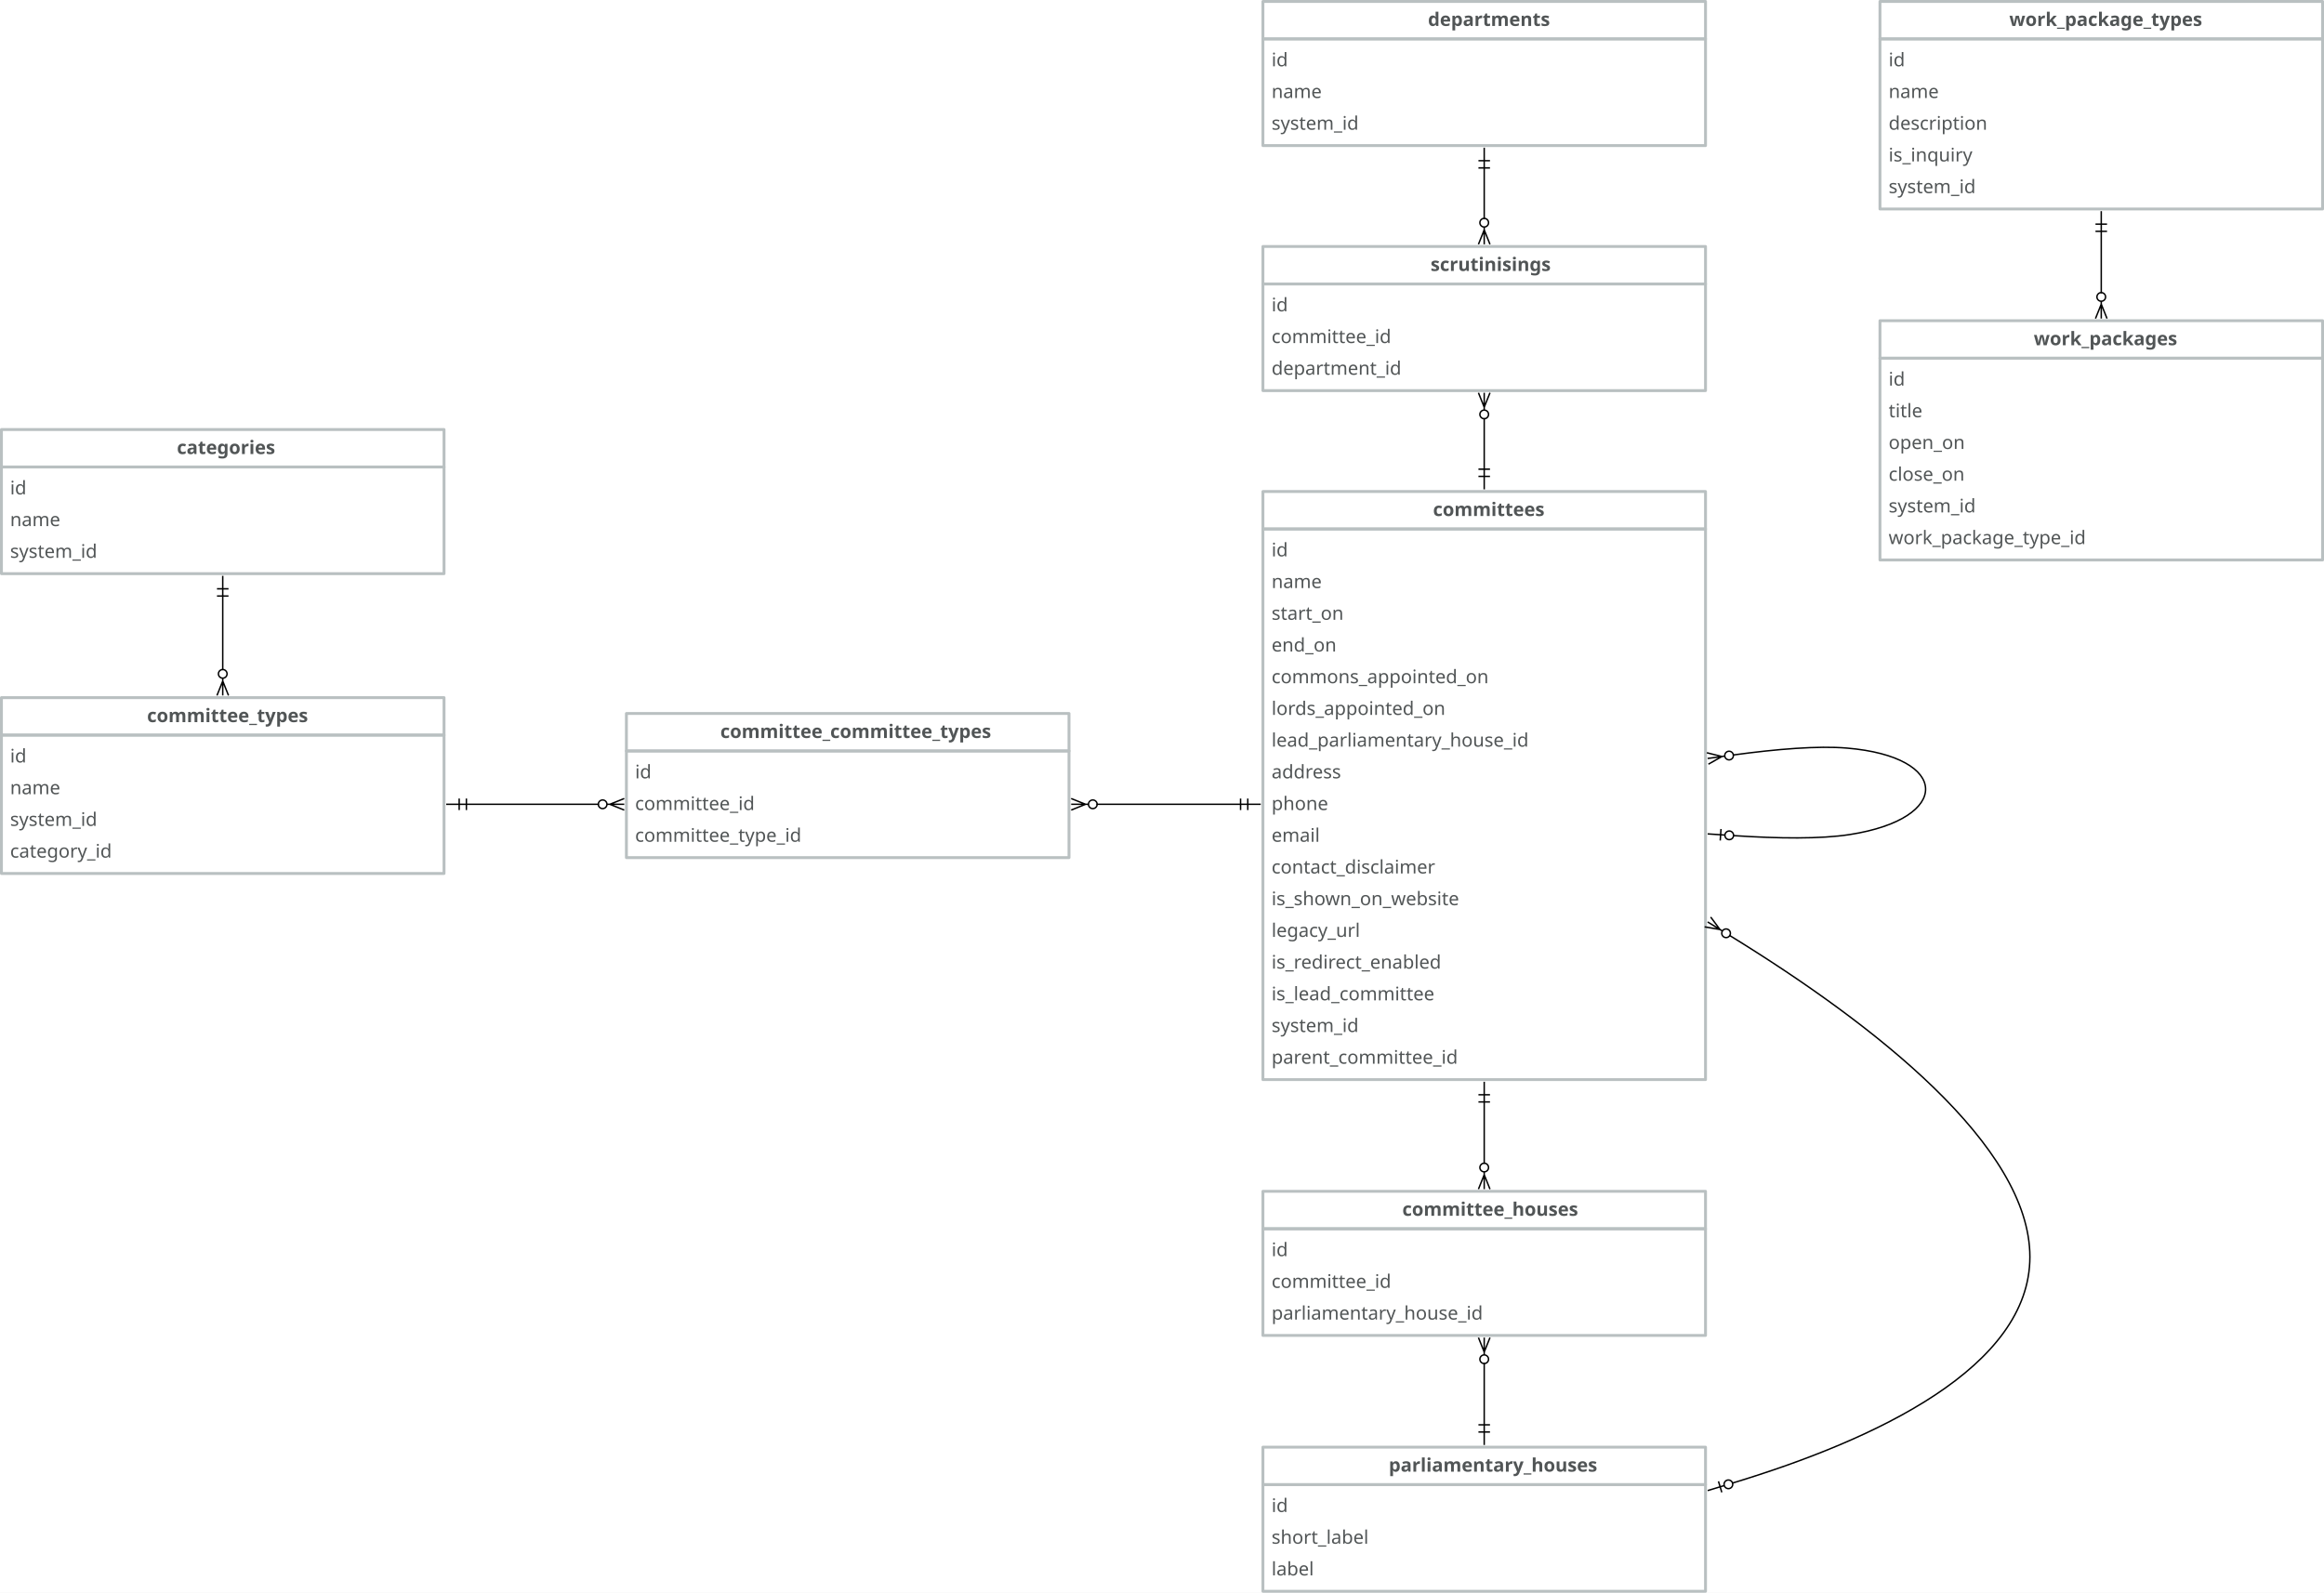
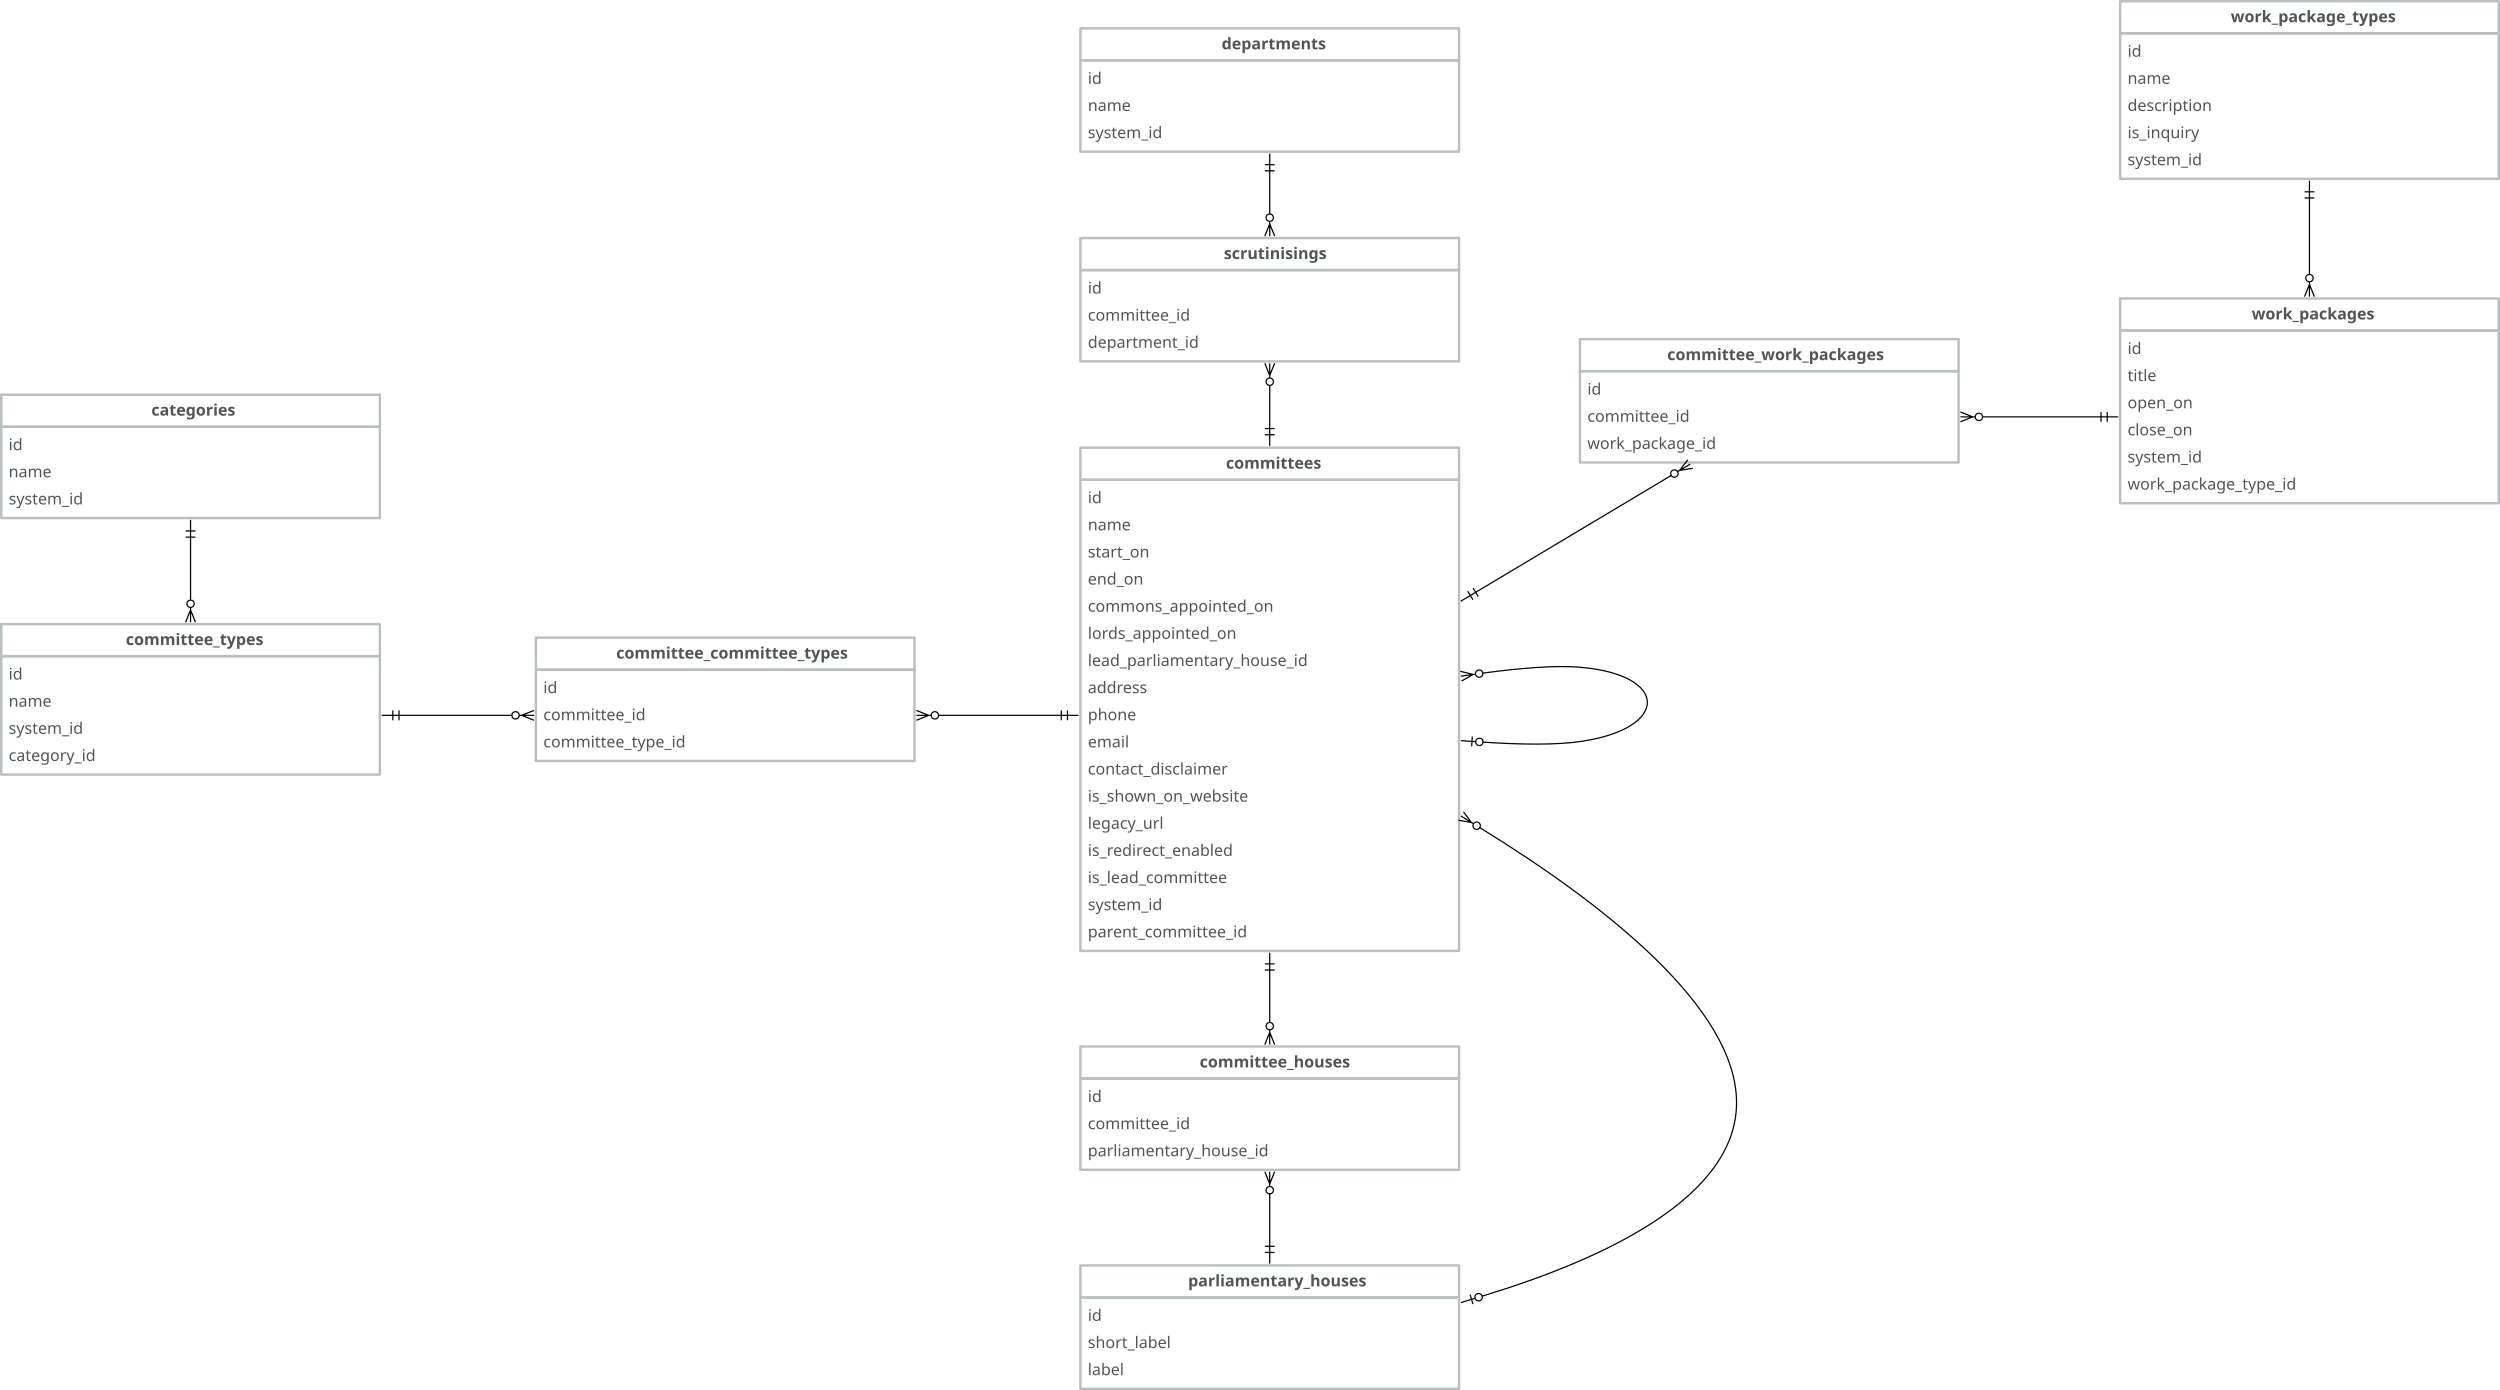
- <svg xmlns="http://www.w3.org/2000/svg" version="1.1" viewBox="36 -192 1612 1105" width="1612" height="1105">
+ <svg xmlns="http://www.w3.org/2000/svg" version="1.1" viewBox="36 -214 2027 1127" width="2027" height="1127">
  <defs>
    <marker orient="auto" overflow="visible" markerUnits="strokeWidth" id="CrowBall_Marker" stroke-linejoin="miter" stroke-miterlimit="10" viewBox="-1 -5 20 10" markerWidth="20" markerHeight="10" color="black">
      <g>
        <path d="M 18 0 L 6 0 M 18 4 L 8 0 L 18 -4 M .879 2.121 C -.293 .95 -.293 -.95 .879 -2.121 C 2.05 -3.293 3.95 -3.293 5.121 -2.121 C 6.293 -.95 6.293 .95 5.121 2.121 C 3.95 3.293 2.05 3.293 .879 2.121" fill="none" stroke="currentColor" stroke-width="1" />
      </g>
    </marker>
    <marker orient="auto" overflow="visible" markerUnits="strokeWidth" id="DoubleBar_Marker" stroke-linejoin="miter" stroke-miterlimit="10" viewBox="-15 -5 16 10" markerWidth="16" markerHeight="10" color="black">
      <g>
        <path d="M -14 0 L 0 0 M -5 -4 L -5 4 M 0 -4 L 0 4" fill="none" stroke="currentColor" stroke-width="1" />
      </g>
    </marker>
    <marker orient="auto" overflow="visible" markerUnits="strokeWidth" id="BarBall_Marker" stroke-linejoin="miter" stroke-miterlimit="10" viewBox="-19 -5 20 10" markerWidth="20" markerHeight="10" color="black">
      <g>
        <path d="M -18 0 L -6 0 M -9 -4 L -9 4 M -.879 -2.121 C .293 -.95 .293 .95 -.879 2.121 C -2.05 3.293 -3.95 3.293 -5.121 2.121 C -6.293 .95 -6.293 -.95 -5.121 -2.121 C -3.95 -3.293 -2.05 -3.293 -.879 -2.121" fill="none" stroke="currentColor" stroke-width="1" />
      </g>
    </marker>
  </defs>
  <g id="Canvas_1" stroke-opacity="1" fill="none" stroke-dasharray="none" fill-opacity="1" stroke="none">
-     <rect fill="white" x="36" y="-192" width="1612" height="1105" />
+     <rect fill="white" x="36" y="-214" width="2027" height="1127" />
    <g id="Canvas_1_Layer_1">
      <g id="Group_2">
        <g id="Graphic_4">
          <rect x="37" y="132" width="307" height="74" stroke="#b9c0c1" stroke-linecap="round" stroke-linejoin="round" stroke-width="2" />
          <text transform="translate(43 138)" fill="#515556">
            <tspan font-family="Avenir" font-size="13" fill="#515556" x="0" y="13">id</tspan>
            <tspan font-family="Avenir" font-size="13" fill="#515556" x="0" y="35">name</tspan>
            <tspan font-family="Avenir" font-size="13" fill="#515556" x="0" y="57">system_id</tspan>
          </text>
        </g>
        <g id="Graphic_3">
          <rect x="37" y="106" width="307" height="26" stroke="#b9c0c1" stroke-linecap="round" stroke-linejoin="round" stroke-width="2" />
          <text transform="translate(43 110)" fill="#515556">
            <tspan font-family="Avenir" font-weight="bold" font-size="13" fill="#515556" x="115.722" y="13">categories</tspan>
          </text>
        </g>
      </g>
      <g id="Group_5">
        <g id="Graphic_7">
          <rect x="37" y="318" width="307" height="96" stroke="#b9c0c1" stroke-linecap="round" stroke-linejoin="round" stroke-width="2" />
          <text transform="translate(43 324)" fill="#515556">
            <tspan font-family="Avenir" font-size="13" fill="#515556" x="0" y="13">id</tspan>
            <tspan font-family="Avenir" font-size="13" fill="#515556" x="0" y="35">name</tspan>
            <tspan font-family="Avenir" font-size="13" fill="#515556" x="0" y="57">system_id</tspan>
            <tspan font-family="Avenir" font-size="13" fill="#515556" x="0" y="79">category_id</tspan>
          </text>
        </g>
        <g id="Graphic_6">
          <rect x="37" y="292" width="307" height="26" stroke="#b9c0c1" stroke-linecap="round" stroke-linejoin="round" stroke-width="2" />
          <text transform="translate(43 296)" fill="#515556">
            <tspan font-family="Avenir" font-weight="bold" font-size="13" fill="#515556" x="95.013" y="13">committee_types</tspan>
          </text>
        </g>
      </g>
      <g id="Line_8">
        <line x1="190.5" y1="221.5" x2="190.5" y2="272.5" marker-end="url(#CrowBall_Marker)" marker-start="url(#DoubleBar_Marker)" stroke="black" stroke-linecap="round" stroke-linejoin="round" stroke-width="1" />
      </g>
      <g id="Group_9">
        <g id="Graphic_11">
          <rect x="470.5" y="329" width="307" height="74" stroke="#b9c0c1" stroke-linecap="round" stroke-linejoin="round" stroke-width="2" />
          <text transform="translate(476.5 335)" fill="#515556">
            <tspan font-family="Avenir" font-size="13" fill="#515556" x="0" y="13">id</tspan>
            <tspan font-family="Avenir" font-size="13" fill="#515556" x="0" y="35">committee_id</tspan>
            <tspan font-family="Avenir" font-size="13" fill="#515556" x="0" y="57">committee_type_id</tspan>
          </text>
        </g>
        <g id="Graphic_10">
          <rect x="470.5" y="303" width="307" height="26" stroke="#b9c0c1" stroke-linecap="round" stroke-linejoin="round" stroke-width="2" />
          <text transform="translate(476.5 307)" fill="#515556">
            <tspan font-family="Avenir" font-weight="bold" font-size="13" fill="#515556" x="59.139" y="13">committee_committee_types</tspan>
          </text>
        </g>
      </g>
      <g id="Line_12">
        <line x1="359.5" y1="366" x2="451" y2="366" marker-end="url(#CrowBall_Marker)" marker-start="url(#DoubleBar_Marker)" stroke="black" stroke-linecap="round" stroke-linejoin="round" stroke-width="1" />
      </g>
      <g id="Group_13">
        <g id="Graphic_15">
          <rect x="912" y="175" width="307" height="382" stroke="#b9c0c1" stroke-linecap="round" stroke-linejoin="round" stroke-width="2" />
          <text transform="translate(918 181)" fill="#515556">
            <tspan font-family="Avenir" font-size="13" fill="#515556" x="0" y="13">id</tspan>
            <tspan font-family="Avenir" font-size="13" fill="#515556" x="0" y="35">name</tspan>
            <tspan font-family="Avenir" font-size="13" fill="#515556" x="0" y="57">start_on</tspan>
            <tspan font-family="Avenir" font-size="13" fill="#515556" x="0" y="79">end_on</tspan>
            <tspan font-family="Avenir" font-size="13" fill="#515556" x="0" y="101">commons_appointed_on</tspan>
            <tspan font-family="Avenir" font-size="13" fill="#515556" x="0" y="123">lords_appointed_on</tspan>
            <tspan font-family="Avenir" font-size="13" fill="#515556" x="0" y="145">lead_parliamentary_house_id</tspan>
            <tspan font-family="Avenir" font-size="13" fill="#515556" x="0" y="167">address</tspan>
            <tspan font-family="Avenir" font-size="13" fill="#515556" x="0" y="189">phone</tspan>
            <tspan font-family="Avenir" font-size="13" fill="#515556" x="0" y="211">email</tspan>
            <tspan font-family="Avenir" font-size="13" fill="#515556" x="0" y="233">contact_disclaimer</tspan>
            <tspan font-family="Avenir" font-size="13" fill="#515556" x="0" y="255">is_shown_on_website</tspan>
            <tspan font-family="Avenir" font-size="13" fill="#515556" x="0" y="277">legacy_url</tspan>
            <tspan font-family="Avenir" font-size="13" fill="#515556" x="0" y="299">is_redirect_enabled</tspan>
            <tspan font-family="Avenir" font-size="13" fill="#515556" x="0" y="321">is_lead_committee</tspan>
            <tspan font-family="Avenir" font-size="13" fill="#515556" x="0" y="343">system_id</tspan>
            <tspan font-family="Avenir" font-size="13" fill="#515556" x="0" y="365">parent_committee_id</tspan>
          </text>
        </g>
        <g id="Graphic_14">
          <rect x="912" y="149" width="307" height="26" stroke="#b9c0c1" stroke-linecap="round" stroke-linejoin="round" stroke-width="2" />
          <text transform="translate(918 153)" fill="#515556">
            <tspan font-family="Avenir" font-weight="bold" font-size="13" fill="#515556" x="111.99" y="13">committees</tspan>
          </text>
        </g>
      </g>
      <g id="Line_16">
        <line x1="896.5" y1="366" x2="797" y2="366" marker-end="url(#CrowBall_Marker)" marker-start="url(#DoubleBar_Marker)" stroke="black" stroke-linecap="round" stroke-linejoin="round" stroke-width="1" />
      </g>
      <g id="Line_17">
        <path d="M 1238.456 387.727 C 1269.764 389.802 1298.83 390.128 1319 387 C 1390.251 375.951 1388.818 332.949 1317 327 C 1297.043 325.347 1268.757 327.624 1238.311 331.775" marker-end="url(#CrowBall_Marker)" marker-start="url(#BarBall_Marker)" stroke="black" stroke-linecap="round" stroke-linejoin="round" stroke-width="1" />
      </g>
      <g id="Group_18">
        <g id="Graphic_20">
          <rect x="912" y="5" width="307" height="74" stroke="#b9c0c1" stroke-linecap="round" stroke-linejoin="round" stroke-width="2" />
          <text transform="translate(918 11)" fill="#515556">
            <tspan font-family="Avenir" font-size="13" fill="#515556" x="0" y="13">id</tspan>
            <tspan font-family="Avenir" font-size="13" fill="#515556" x="0" y="35">committee_id</tspan>
            <tspan font-family="Avenir" font-size="13" fill="#515556" x="0" y="57">department_id</tspan>
          </text>
        </g>
        <g id="Graphic_19">
          <rect x="912" y="-21" width="307" height="26" stroke="#b9c0c1" stroke-linecap="round" stroke-linejoin="round" stroke-width="2" />
          <text transform="translate(918 -17)" fill="#515556">
            <tspan font-family="Avenir" font-weight="bold" font-size="13" fill="#515556" x="110.287" y="13">scrutinisings</tspan>
          </text>
        </g>
      </g>
      <g id="Line_21">
        <line x1="1065.5" y1="133.5" x2="1065.5" y2="98.5" marker-end="url(#CrowBall_Marker)" marker-start="url(#DoubleBar_Marker)" stroke="black" stroke-linecap="round" stroke-linejoin="round" stroke-width="1" />
      </g>
      <g id="Group_22">
        <g id="Graphic_24">
          <rect x="912" y="-165" width="307" height="74" stroke="#b9c0c1" stroke-linecap="round" stroke-linejoin="round" stroke-width="2" />
          <text transform="translate(918 -159)" fill="#515556">
            <tspan font-family="Avenir" font-size="13" fill="#515556" x="0" y="13">id</tspan>
            <tspan font-family="Avenir" font-size="13" fill="#515556" x="0" y="35">name</tspan>
            <tspan font-family="Avenir" font-size="13" fill="#515556" x="0" y="57">system_id</tspan>
          </text>
        </g>
        <g id="Graphic_23">
          <rect x="912" y="-191" width="307" height="26" stroke="#b9c0c1" stroke-linecap="round" stroke-linejoin="round" stroke-width="2" />
          <text transform="translate(918 -187)" fill="#515556">
            <tspan font-family="Avenir" font-weight="bold" font-size="13" fill="#515556" x="108.5" y="13">departments</tspan>
          </text>
        </g>
      </g>
      <g id="Line_25">
        <line x1="1065.5" y1="-75.5" x2="1065.5" y2="-40.5" marker-end="url(#CrowBall_Marker)" marker-start="url(#DoubleBar_Marker)" stroke="black" stroke-linecap="round" stroke-linejoin="round" stroke-width="1" />
      </g>
      <g id="Group_26">
        <g id="Graphic_28">
          <rect x="912" y="660.5" width="307" height="74" stroke="#b9c0c1" stroke-linecap="round" stroke-linejoin="round" stroke-width="2" />
          <text transform="translate(918 666.5)" fill="#515556">
            <tspan font-family="Avenir" font-size="13" fill="#515556" x="0" y="13">id</tspan>
            <tspan font-family="Avenir" font-size="13" fill="#515556" x="0" y="35">committee_id</tspan>
            <tspan font-family="Avenir" font-size="13" fill="#515556" x="0" y="57">parliamentary_house_id</tspan>
          </text>
        </g>
        <g id="Graphic_27">
          <rect x="912" y="634.5" width="307" height="26" stroke="#b9c0c1" stroke-linecap="round" stroke-linejoin="round" stroke-width="2" />
          <text transform="translate(918 638.5)" fill="#515556">
            <tspan font-family="Avenir" font-weight="bold" font-size="13" fill="#515556" x="90.697" y="13">committee_houses</tspan>
          </text>
        </g>
      </g>
      <g id="Group_29">
        <g id="Graphic_31">
          <rect x="912" y="838" width="307" height="74" stroke="#b9c0c1" stroke-linecap="round" stroke-linejoin="round" stroke-width="2" />
          <text transform="translate(918 844)" fill="#515556">
            <tspan font-family="Avenir" font-size="13" fill="#515556" x="0" y="13">id</tspan>
            <tspan font-family="Avenir" font-size="13" fill="#515556" x="0" y="35">short_label</tspan>
            <tspan font-family="Avenir" font-size="13" fill="#515556" x="0" y="57">label</tspan>
          </text>
        </g>
        <g id="Graphic_30">
          <rect x="912" y="812" width="307" height="26" stroke="#b9c0c1" stroke-linecap="round" stroke-linejoin="round" stroke-width="2" />
          <text transform="translate(918 816)" fill="#515556">
            <tspan font-family="Avenir" font-weight="bold" font-size="13" fill="#515556" x="81.291" y="13">parliamentary_houses</tspan>
          </text>
        </g>
      </g>
      <g id="Line_32">
        <line x1="1065.5" y1="572.5" x2="1065.5" y2="615" marker-end="url(#CrowBall_Marker)" marker-start="url(#DoubleBar_Marker)" stroke="black" stroke-linecap="round" stroke-linejoin="round" stroke-width="1" />
      </g>
      <g id="Line_33">
        <line x1="1065.5" y1="796.5" x2="1065.5" y2="754" marker-end="url(#CrowBall_Marker)" marker-start="url(#DoubleBar_Marker)" stroke="black" stroke-linecap="round" stroke-linejoin="round" stroke-width="1" />
      </g>
      <g id="Line_35">
        <path d="M 1237.746 836.91 C 1337.685 806.615 1444 756.425 1444 680 C 1444 603.085 1336.316 518.887 1235.823 457.058" marker-end="url(#CrowBall_Marker)" marker-start="url(#BarBall_Marker)" stroke="black" stroke-linecap="round" stroke-linejoin="round" stroke-width="1" />
      </g>
      <g id="Group_36">
        <g id="Graphic_38">
-           <rect x="1340" y="-165" width="307" height="118" stroke="#b9c0c1" stroke-linecap="round" stroke-linejoin="round" stroke-width="2" />
-           <text transform="translate(1346 -159)" fill="#515556">
+           <rect x="1755" y="-187" width="307" height="118" stroke="#b9c0c1" stroke-linecap="round" stroke-linejoin="round" stroke-width="2" />
+           <text transform="translate(1761 -181)" fill="#515556">
            <tspan font-family="Avenir" font-size="13" fill="#515556" x="0" y="13">id</tspan>
            <tspan font-family="Avenir" font-size="13" fill="#515556" x="0" y="35">name</tspan>
            <tspan font-family="Avenir" font-size="13" fill="#515556" x="0" y="57">description</tspan>
            <tspan font-family="Avenir" font-size="13" fill="#515556" x="0" y="79">is_inquiry</tspan>
            <tspan font-family="Avenir" font-size="13" fill="#515556" x="0" y="101">system_id</tspan>
          </text>
        </g>
        <g id="Graphic_37">
-           <rect x="1340" y="-191" width="307" height="26" stroke="#b9c0c1" stroke-linecap="round" stroke-linejoin="round" stroke-width="2" />
-           <text transform="translate(1346 -187)" fill="#515556">
+           <rect x="1755" y="-213" width="307" height="26" stroke="#b9c0c1" stroke-linecap="round" stroke-linejoin="round" stroke-width="2" />
+           <text transform="translate(1761 -209)" fill="#515556">
            <tspan font-family="Avenir" font-weight="bold" font-size="13" fill="#515556" x="83.703" y="13">work_package_types</tspan>
          </text>
        </g>
      </g>
      <g id="Group_39">
        <g id="Graphic_41">
-           <rect x="1340" y="56.5" width="307" height="140" stroke="#b9c0c1" stroke-linecap="round" stroke-linejoin="round" stroke-width="2" />
-           <text transform="translate(1346 62.5)" fill="#515556">
+           <rect x="1755" y="54" width="307" height="140" stroke="#b9c0c1" stroke-linecap="round" stroke-linejoin="round" stroke-width="2" />
+           <text transform="translate(1761 60)" fill="#515556">
            <tspan font-family="Avenir" font-size="13" fill="#515556" x="0" y="13">id</tspan>
            <tspan font-family="Avenir" font-size="13" fill="#515556" x="0" y="35">title</tspan>
            <tspan font-family="Avenir" font-size="13" fill="#515556" x="0" y="57">open_on</tspan>
            <tspan font-family="Avenir" font-size="13" fill="#515556" x="0" y="79">close_on</tspan>
            <tspan font-family="Avenir" font-size="13" fill="#515556" x="0" y="101">system_id</tspan>
            <tspan font-family="Avenir" font-size="13" fill="#515556" x="0" y="123">work_package_type_id</tspan>
          </text>
        </g>
        <g id="Graphic_40">
-           <rect x="1340" y="30.5" width="307" height="26" stroke="#b9c0c1" stroke-linecap="round" stroke-linejoin="round" stroke-width="2" />
-           <text transform="translate(1346 34.5)" fill="#515556">
+           <rect x="1755" y="28" width="307" height="26" stroke="#b9c0c1" stroke-linecap="round" stroke-linejoin="round" stroke-width="2" />
+           <text transform="translate(1761 32)" fill="#515556">
            <tspan font-family="Avenir" font-weight="bold" font-size="13" fill="#515556" x="100.68" y="13">work_packages</tspan>
          </text>
        </g>
      </g>
      <g id="Line_42">
-         <line x1="1493.5" y1="-31.5" x2="1493.5" y2="11" marker-end="url(#CrowBall_Marker)" marker-start="url(#DoubleBar_Marker)" stroke="black" stroke-linecap="round" stroke-linejoin="round" stroke-width="1" />
+         <line x1="1908.5" y1="-53.5" x2="1908.5" y2="8.5" marker-end="url(#CrowBall_Marker)" marker-start="url(#DoubleBar_Marker)" stroke="black" stroke-linecap="round" stroke-linejoin="round" stroke-width="1" />
+       </g>
+       <g id="Group_43">
+         <g id="Graphic_45">
+           <rect x="1317" y="87" width="307" height="74" stroke="#b9c0c1" stroke-linecap="round" stroke-linejoin="round" stroke-width="2" />
+           <text transform="translate(1323 93)" fill="#515556">
+             <tspan font-family="Avenir" font-size="13" fill="#515556" x="0" y="13">id</tspan>
+             <tspan font-family="Avenir" font-size="13" fill="#515556" x="0" y="35">committee_id</tspan>
+             <tspan font-family="Avenir" font-size="13" fill="#515556" x="0" y="57">work_package_id</tspan>
+           </text>
+         </g>
+         <g id="Graphic_44">
+           <rect x="1317" y="61" width="307" height="26" stroke="#b9c0c1" stroke-linecap="round" stroke-linejoin="round" stroke-width="2" />
+           <text transform="translate(1323 65)" fill="#515556">
+             <tspan font-family="Avenir" font-weight="bold" font-size="13" fill="#515556" x="64.807" y="13">committee_work_packages</tspan>
+           </text>
+         </g>
+       </g>
+       <g id="Line_46">
+         <line x1="1739.5" y1="124" x2="1643.5" y2="124" marker-end="url(#CrowBall_Marker)" marker-start="url(#DoubleBar_Marker)" stroke="black" stroke-linecap="round" stroke-linejoin="round" stroke-width="1" />
+       </g>
+       <g id="Line_47">
+         <line x1="1232.447" y1="266.244" x2="1391.024" y2="171.489" marker-end="url(#CrowBall_Marker)" marker-start="url(#DoubleBar_Marker)" stroke="black" stroke-linecap="round" stroke-linejoin="round" stroke-width="1" />
      </g>
    </g>
  </g>
</svg>
